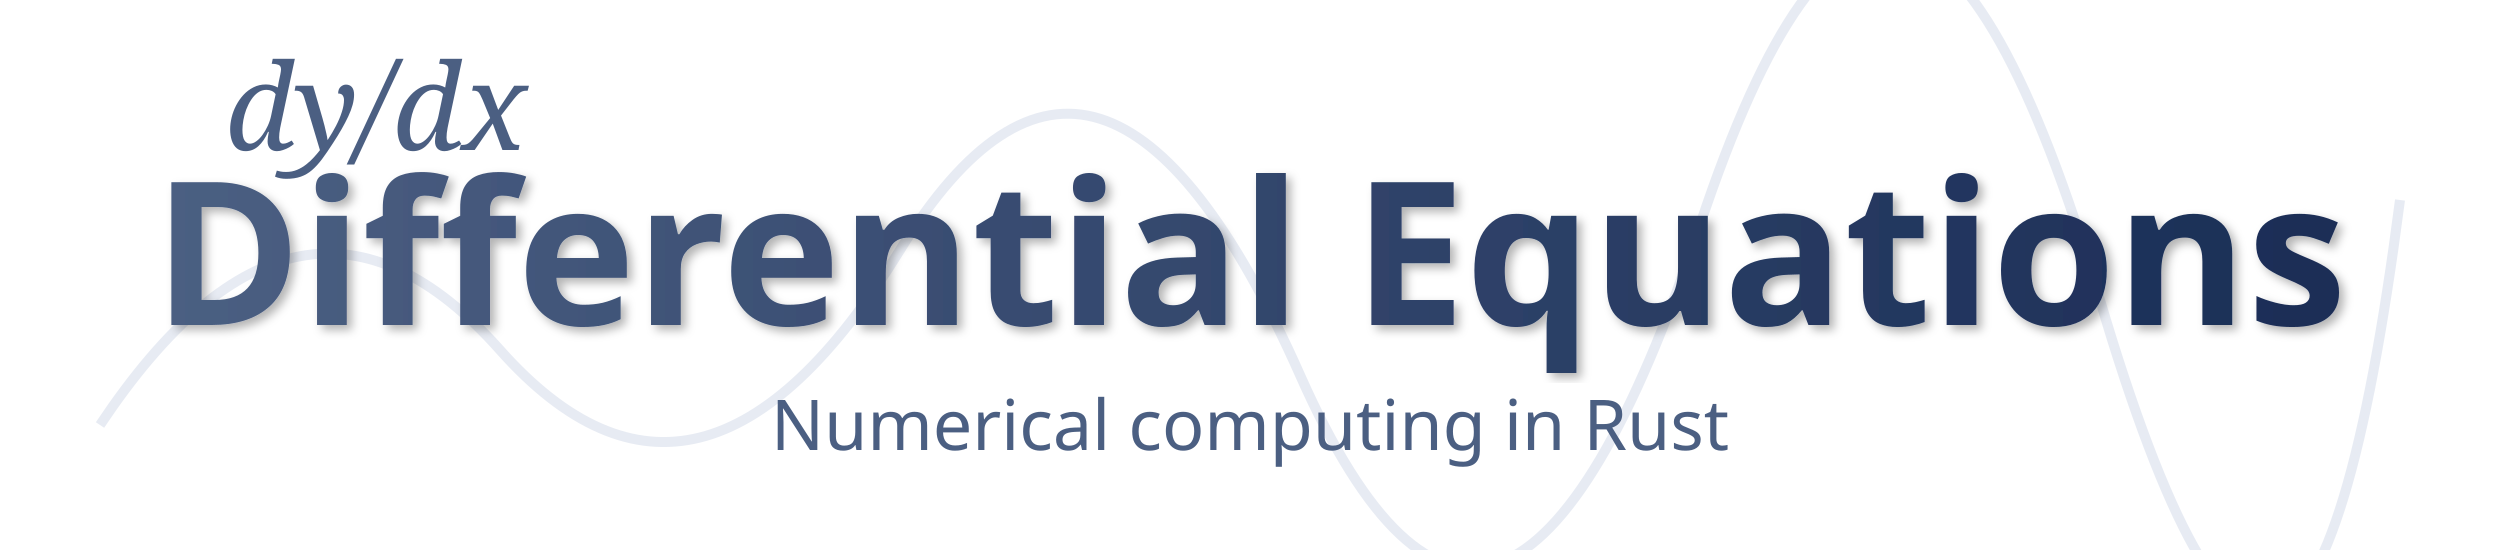
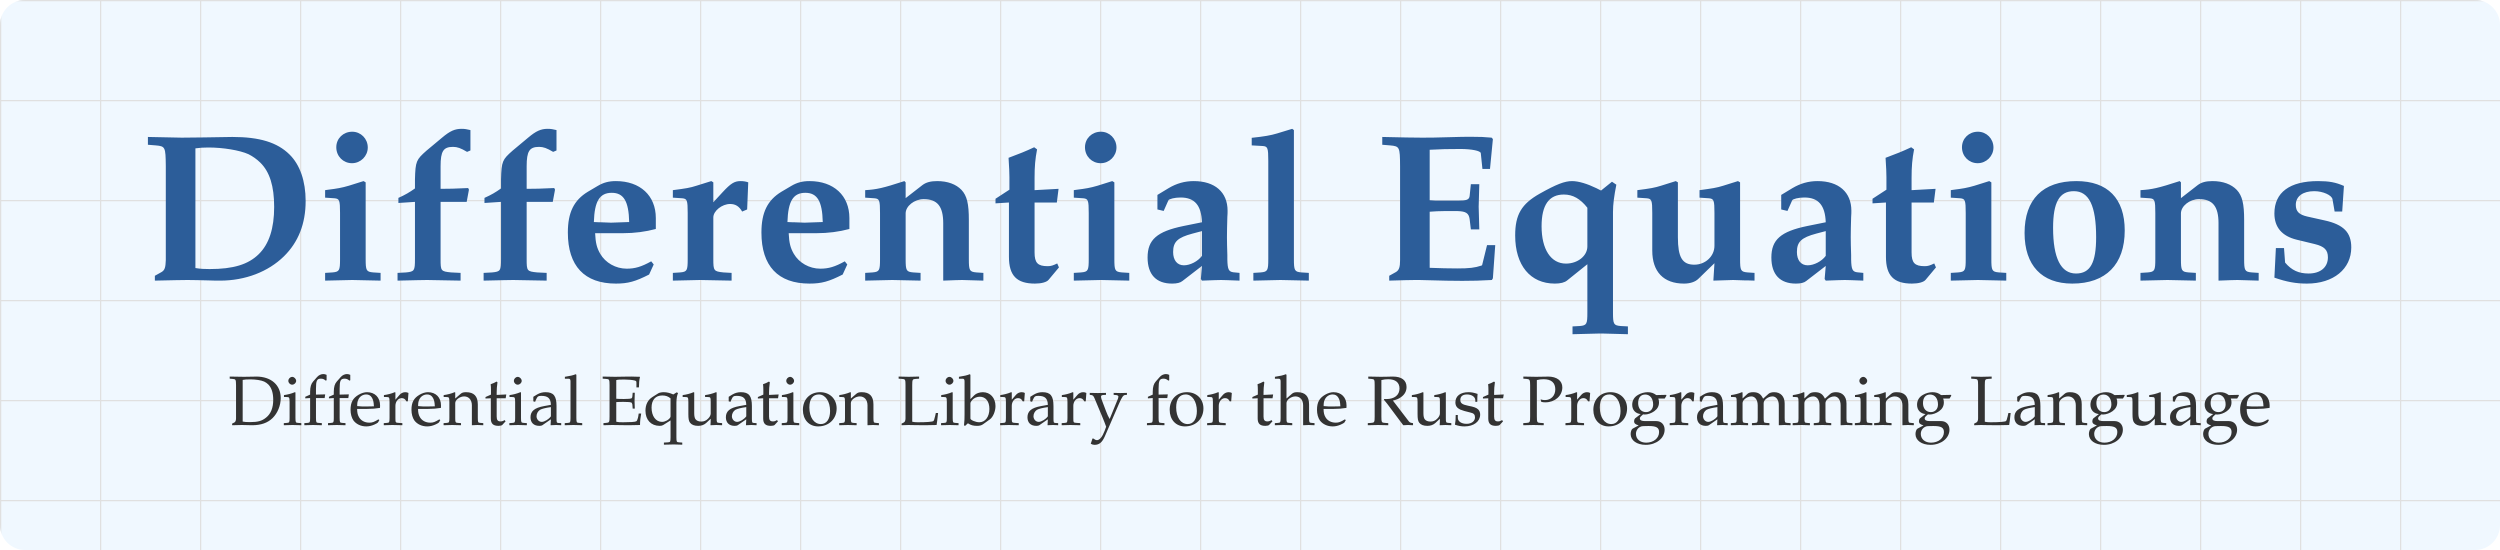
<svg xmlns="http://www.w3.org/2000/svg" width="500" height="110" viewBox="0 0 500 110">
  <defs>
-     <linearGradient id="gradient" x1="0%" y1="0%" x2="100%" y2="0%">
-       <stop offset="0%" stop-color="#4B5F82" />
-       <stop offset="100%" stop-color="#1A2D56" />
-     </linearGradient>
-     <filter id="shadow" x="-5%" y="-5%" width="110%" height="110%">
-       <feDropShadow dx="1" dy="1" stdDeviation="1" flood-opacity="0.3" />
-     </filter>
+     <pattern id="grid" width="20" height="20" patternUnits="userSpaceOnUse">
+       <path d="M 20 0 L 0 0 0 20" fill="none" stroke="#E0E0E0" stroke-width="0.5" />
+     </pattern>
  </defs>
-   <path d="M 20,85 Q 60,25 100,70 T 180,50 T 260,75 T 340,45 T 420,60 T 480,40" stroke="#E7EBF3" stroke-width="2" fill="none" />
-   <text x="250" y="65" font-family="'Fira Sans', sans-serif" font-size="40" font-weight="600" text-anchor="middle" fill="url(#gradient)" filter="url(#shadow)">
+   <rect x="0" y="0" width="500" height="110" fill="#F0F8FF" rx="5" ry="5" />
+   <rect x="0" y="0" width="500" height="110" fill="url(#grid)" rx="5" ry="5" />
+   <text x="250" y="56" font-family="'Palatino Linotype', 'Book Antiqua', 'Cambria Math', serif" font-size="42" font-weight="600" text-anchor="middle" fill="#2C5D99" letter-spacing="0.5">
    Differential Equations
  </text>
-   <text x="45" y="30" font-family="'Fira Math', serif" font-size="24" font-style="italic" fill="#4B5F82">
-     dy/dx
-   </text>
-   <text x="250" y="90" font-family="'Fira Sans', sans-serif" font-size="14" text-anchor="middle" fill="#4B5F82">
-     Numerical computing in Rust
+   <text x="250" y="85" font-family="'Palatino Linotype', 'Times New Roman', serif" font-size="14" font-weight="400" text-anchor="middle" fill="#333333">
+     Differential Equation Library for the Rust Programming Language
  </text>
</svg>
